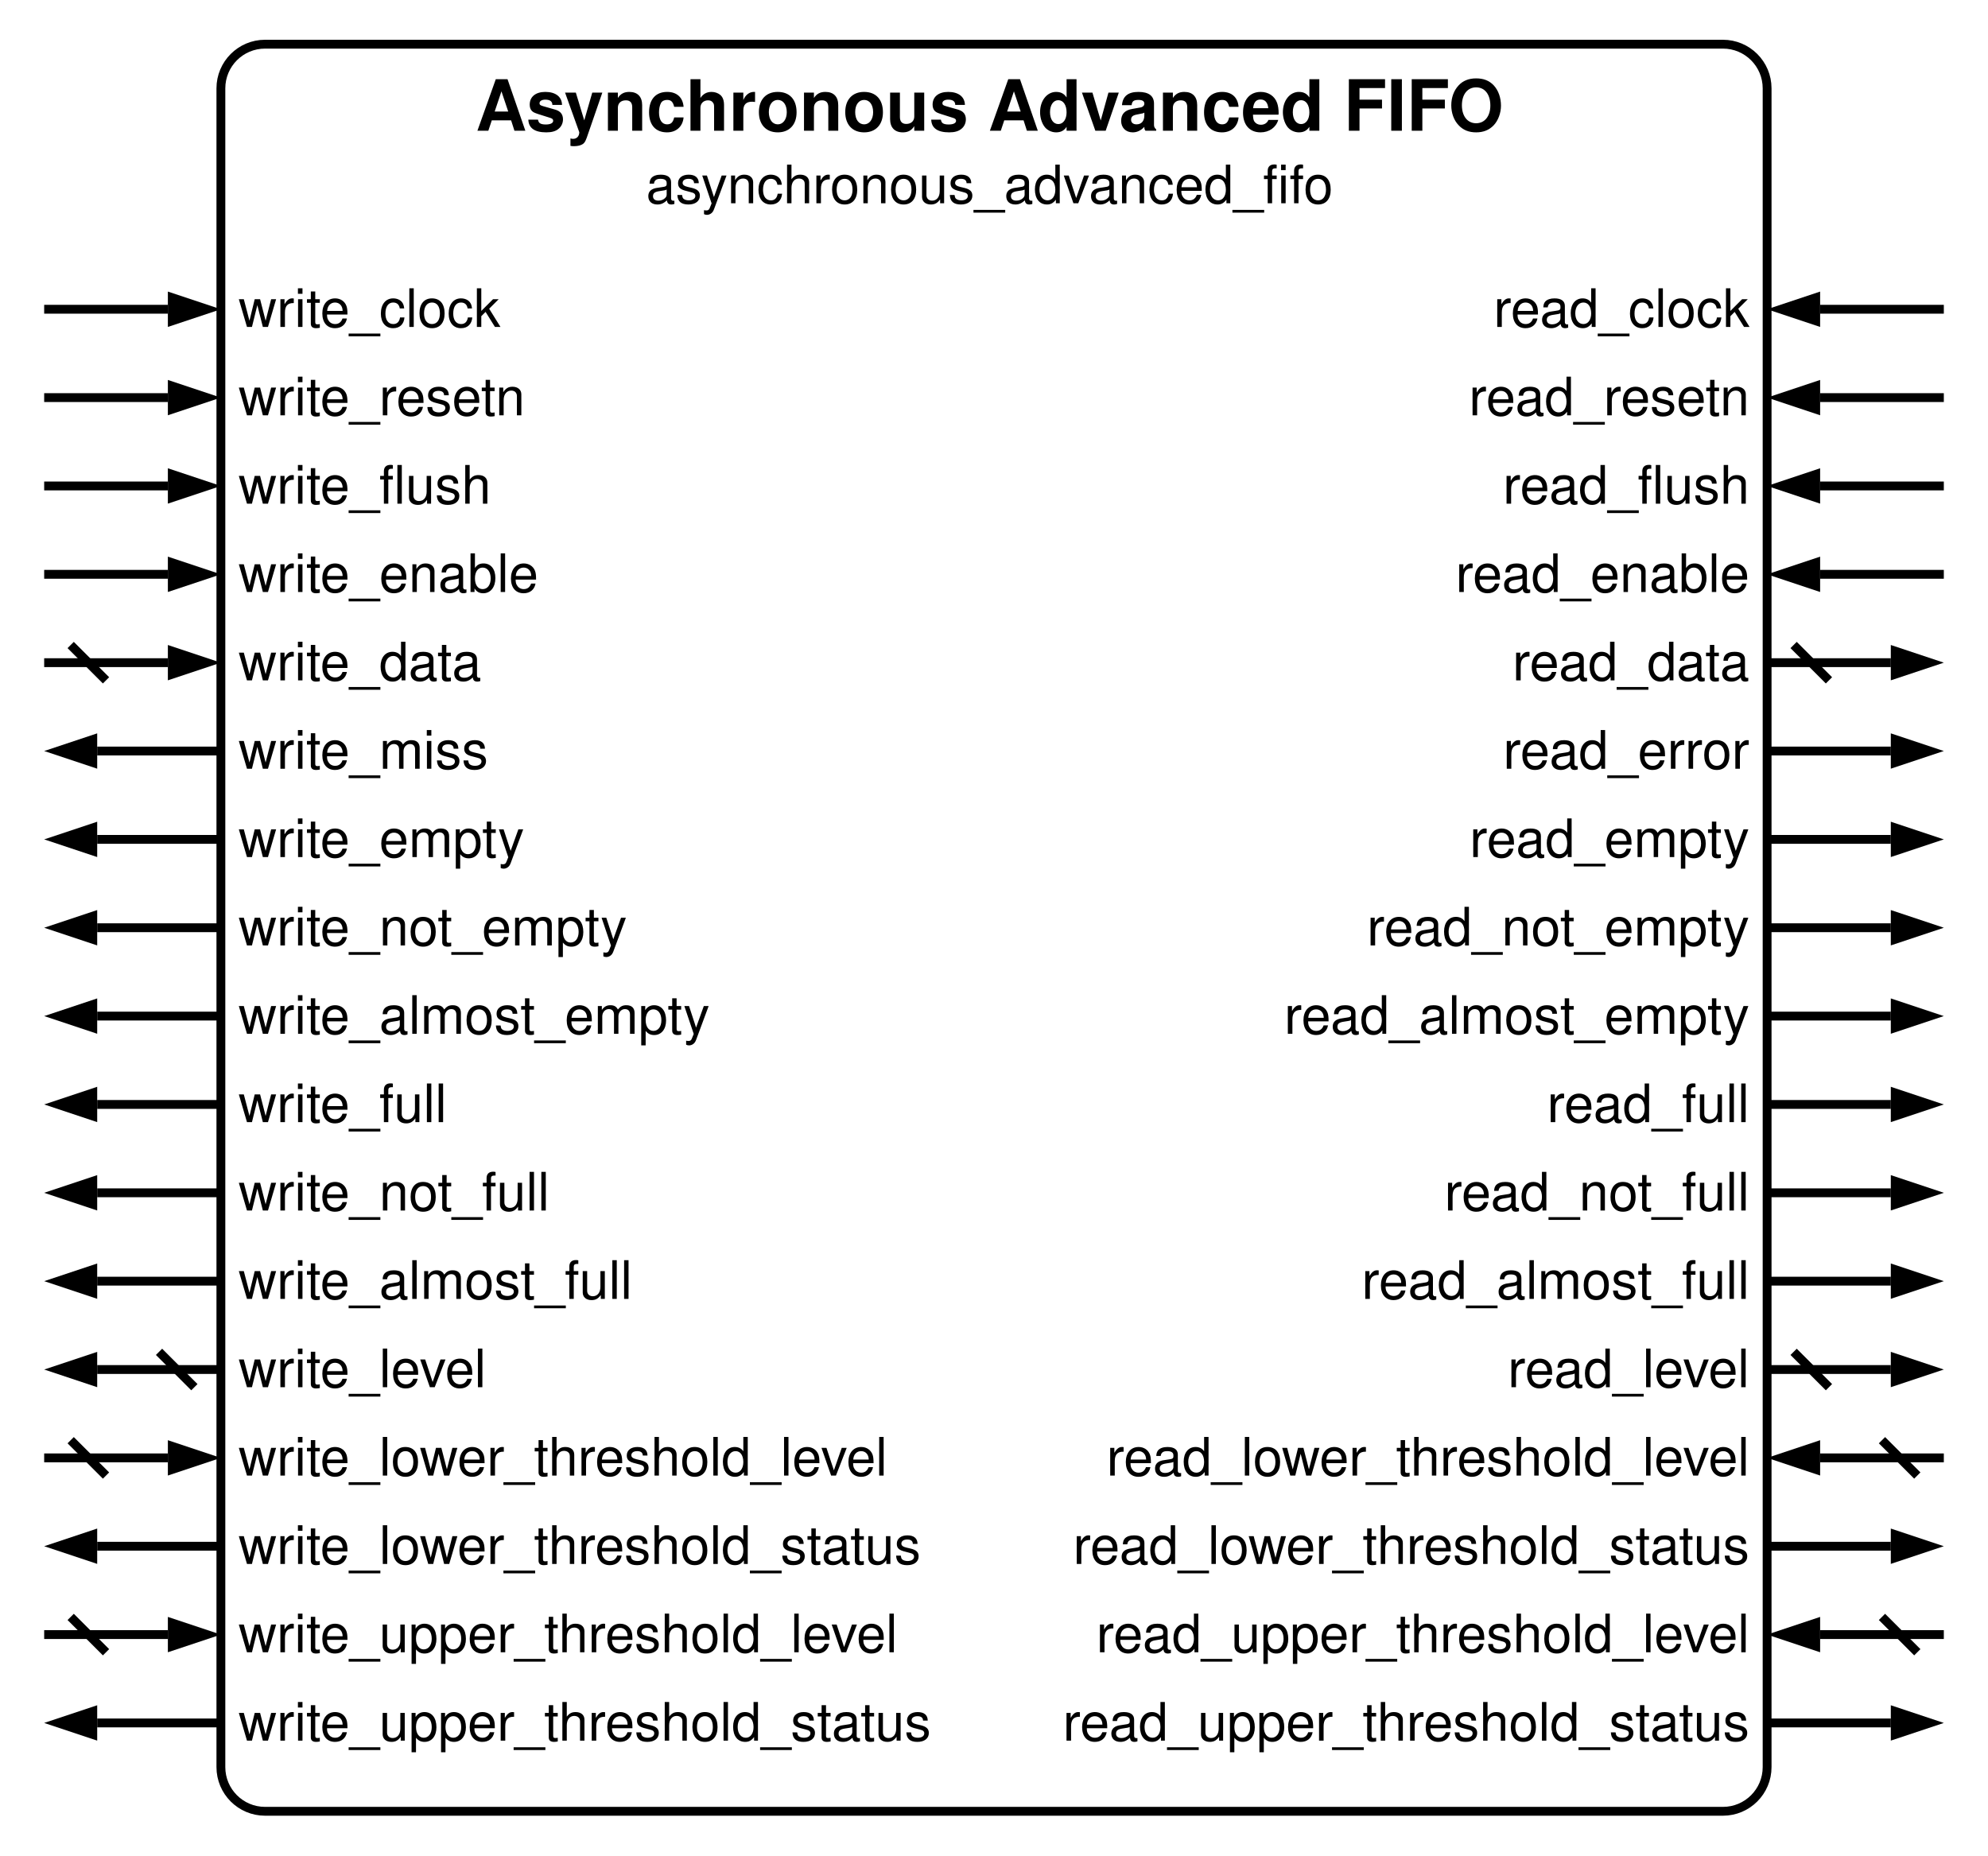
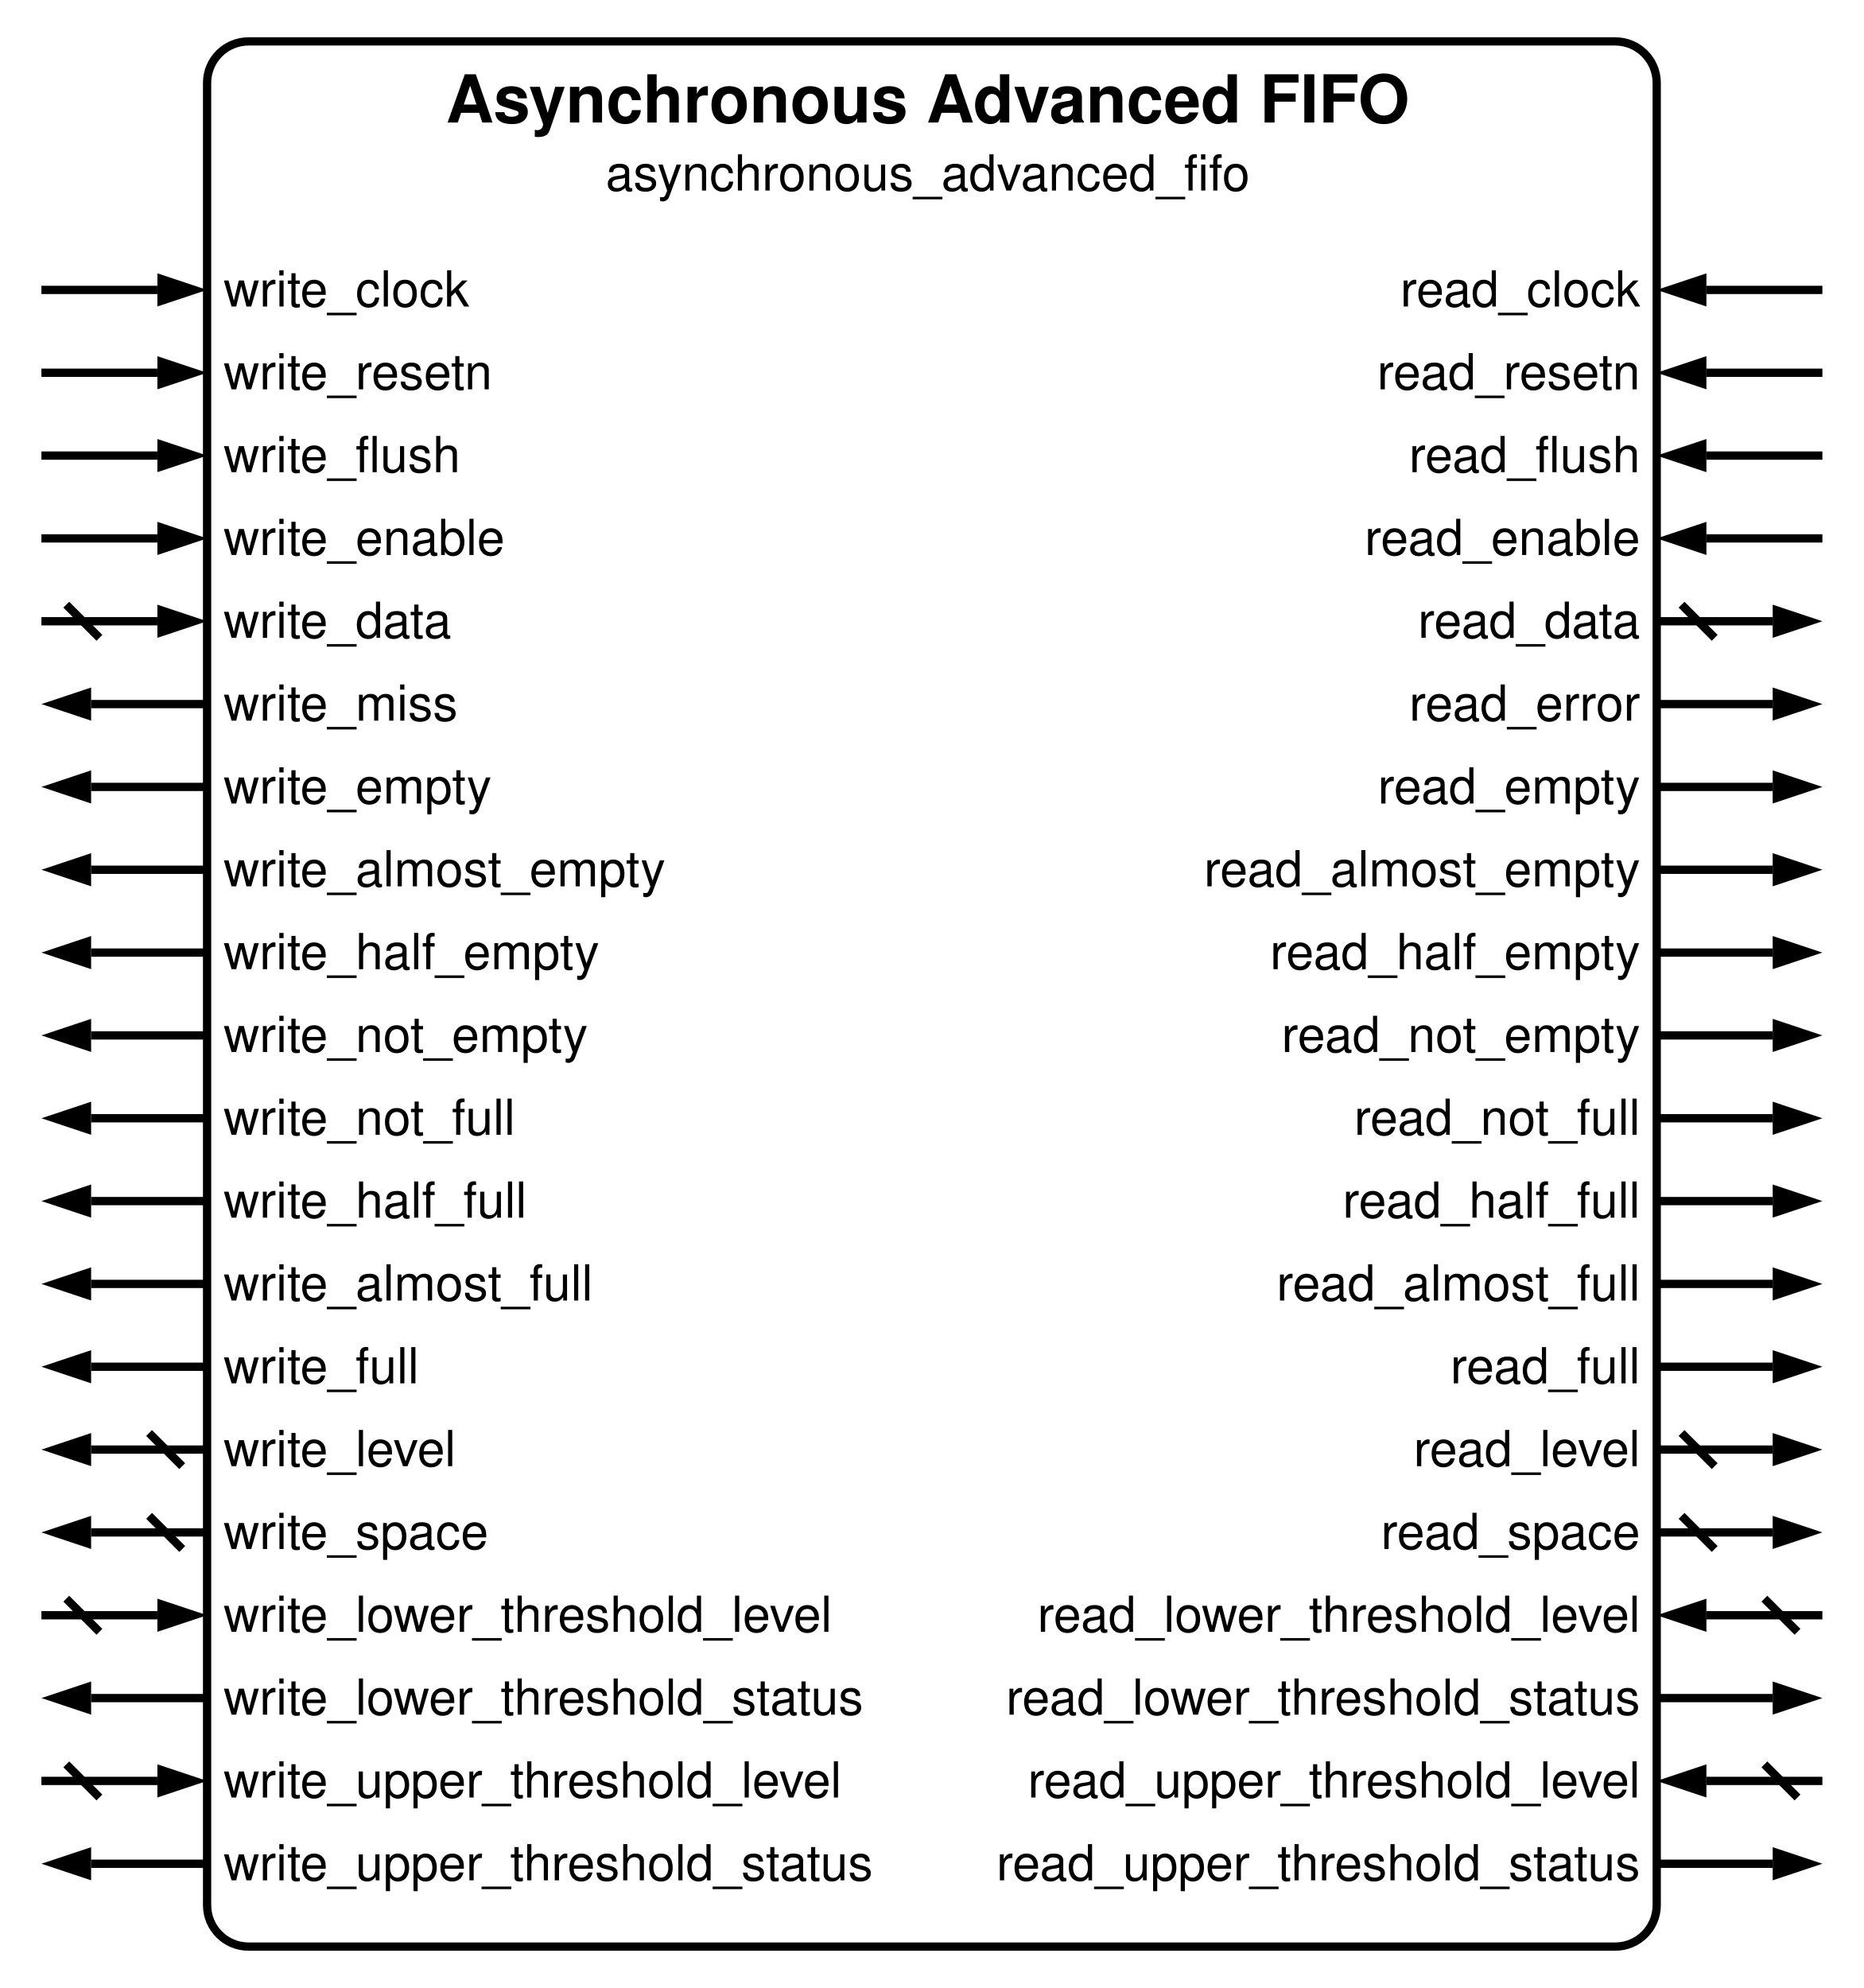
- <svg xmlns="http://www.w3.org/2000/svg" width="450" height="420" viewBox="0 0 225 210">
-   <rect x="25" y="5" width="175" height="200" fill="none" stroke="black" stroke-width="1" rx="5" />
+ <svg xmlns="http://www.w3.org/2000/svg" width="450" height="480" viewBox="0 0 225 240">
+   <rect x="25" y="5" width="175" height="230" fill="none" stroke="black" stroke-width="1" rx="5" />
  <text x="112" y="12" text-anchor="middle" dominant-baseline="middle" font-family="Helvetica" font-size="8" font-weight="bold" fill="black">Asynchronous Advanced FIFO</text>
  <text x="112" y="21" text-anchor="middle" dominant-baseline="middle" font-family="Helvetica" font-size="6" font-weight="regular" fill="black">asynchronous_advanced_fifo</text>
  <text x="27" y="35" text-anchor="start" dominant-baseline="middle" font-family="Helvetica" font-size="6" font-weight="regular" fill="black">write_clock</text>
  <line x1="19" y1="35" x2="5" y2="35" stroke="black" stroke-width="1" />
  <path d="M 25 35 l -6 +2.0 v -4 z" fill="black" />
  <text x="198" y="35" text-anchor="end" dominant-baseline="middle" font-family="Helvetica" font-size="6" font-weight="regular" fill="black">read_clock</text>
  <line x1="206" y1="35" x2="220" y2="35" stroke="black" stroke-width="1" />
  <path d="M 200 35 l +6 +2.0 v -4 z" fill="black" />
  <text x="27" y="45" text-anchor="start" dominant-baseline="middle" font-family="Helvetica" font-size="6" font-weight="regular" fill="black">write_resetn</text>
  <line x1="19" y1="45" x2="5" y2="45" stroke="black" stroke-width="1" />
  <path d="M 25 45 l -6 +2.0 v -4 z" fill="black" />
  <text x="198" y="45" text-anchor="end" dominant-baseline="middle" font-family="Helvetica" font-size="6" font-weight="regular" fill="black">read_resetn</text>
  <line x1="206" y1="45" x2="220" y2="45" stroke="black" stroke-width="1" />
  <path d="M 200 45 l +6 +2.0 v -4 z" fill="black" />
  <text x="27" y="55" text-anchor="start" dominant-baseline="middle" font-family="Helvetica" font-size="6" font-weight="regular" fill="black">write_flush</text>
  <line x1="19" y1="55" x2="5" y2="55" stroke="black" stroke-width="1" />
  <path d="M 25 55 l -6 +2.0 v -4 z" fill="black" />
  <text x="198" y="55" text-anchor="end" dominant-baseline="middle" font-family="Helvetica" font-size="6" font-weight="regular" fill="black">read_flush</text>
  <line x1="206" y1="55" x2="220" y2="55" stroke="black" stroke-width="1" />
  <path d="M 200 55 l +6 +2.0 v -4 z" fill="black" />
  <text x="27" y="65" text-anchor="start" dominant-baseline="middle" font-family="Helvetica" font-size="6" font-weight="regular" fill="black">write_enable</text>
  <line x1="19" y1="65" x2="5" y2="65" stroke="black" stroke-width="1" />
  <path d="M 25 65 l -6 +2.0 v -4 z" fill="black" />
  <text x="198" y="65" text-anchor="end" dominant-baseline="middle" font-family="Helvetica" font-size="6" font-weight="regular" fill="black">read_enable</text>
  <line x1="206" y1="65" x2="220" y2="65" stroke="black" stroke-width="1" />
  <path d="M 200 65 l +6 +2.0 v -4 z" fill="black" />
  <text x="27" y="75" text-anchor="start" dominant-baseline="middle" font-family="Helvetica" font-size="6" font-weight="regular" fill="black">write_data</text>
  <line x1="19" y1="75" x2="5" y2="75" stroke="black" stroke-width="1" />
  <path d="M 25 75 l -6 +2.0 v -4 z" fill="black" />
  <line x1="8" y1="73" x2="12" y2="77" stroke="black" stroke-width="1" />
  <text x="198" y="75" text-anchor="end" dominant-baseline="middle" font-family="Helvetica" font-size="6" font-weight="regular" fill="black">read_data</text>
  <line x1="200" y1="75" x2="214" y2="75" stroke="black" stroke-width="1" />
  <path d="M 220 75 l -6 +2.0 v -4 z" fill="black" />
  <line x1="203" y1="73" x2="207" y2="77" stroke="black" stroke-width="1" />
  <text x="27" y="85" text-anchor="start" dominant-baseline="middle" font-family="Helvetica" font-size="6" font-weight="regular" fill="black">write_miss</text>
  <line x1="25" y1="85" x2="11" y2="85" stroke="black" stroke-width="1" />
  <path d="M 5 85 l +6 +2.0 v -4 z" fill="black" />
  <text x="198" y="85" text-anchor="end" dominant-baseline="middle" font-family="Helvetica" font-size="6" font-weight="regular" fill="black">read_error</text>
  <line x1="200" y1="85" x2="214" y2="85" stroke="black" stroke-width="1" />
  <path d="M 220 85 l -6 +2.0 v -4 z" fill="black" />
  <text x="27" y="95" text-anchor="start" dominant-baseline="middle" font-family="Helvetica" font-size="6" font-weight="regular" fill="black">write_empty</text>
  <line x1="25" y1="95" x2="11" y2="95" stroke="black" stroke-width="1" />
  <path d="M 5 95 l +6 +2.0 v -4 z" fill="black" />
  <text x="198" y="95" text-anchor="end" dominant-baseline="middle" font-family="Helvetica" font-size="6" font-weight="regular" fill="black">read_empty</text>
  <line x1="200" y1="95" x2="214" y2="95" stroke="black" stroke-width="1" />
  <path d="M 220 95 l -6 +2.0 v -4 z" fill="black" />
-   <text x="27" y="105" text-anchor="start" dominant-baseline="middle" font-family="Helvetica" font-size="6" font-weight="regular" fill="black">write_not_empty</text>
+   <text x="27" y="105" text-anchor="start" dominant-baseline="middle" font-family="Helvetica" font-size="6" font-weight="regular" fill="black">write_almost_empty</text>
  <line x1="25" y1="105" x2="11" y2="105" stroke="black" stroke-width="1" />
  <path d="M 5 105 l +6 +2.0 v -4 z" fill="black" />
-   <text x="198" y="105" text-anchor="end" dominant-baseline="middle" font-family="Helvetica" font-size="6" font-weight="regular" fill="black">read_not_empty</text>
+   <text x="198" y="105" text-anchor="end" dominant-baseline="middle" font-family="Helvetica" font-size="6" font-weight="regular" fill="black">read_almost_empty</text>
  <line x1="200" y1="105" x2="214" y2="105" stroke="black" stroke-width="1" />
  <path d="M 220 105 l -6 +2.0 v -4 z" fill="black" />
-   <text x="27" y="115" text-anchor="start" dominant-baseline="middle" font-family="Helvetica" font-size="6" font-weight="regular" fill="black">write_almost_empty</text>
+   <text x="27" y="115" text-anchor="start" dominant-baseline="middle" font-family="Helvetica" font-size="6" font-weight="regular" fill="black">write_half_empty</text>
  <line x1="25" y1="115" x2="11" y2="115" stroke="black" stroke-width="1" />
  <path d="M 5 115 l +6 +2.0 v -4 z" fill="black" />
-   <text x="198" y="115" text-anchor="end" dominant-baseline="middle" font-family="Helvetica" font-size="6" font-weight="regular" fill="black">read_almost_empty</text>
+   <text x="198" y="115" text-anchor="end" dominant-baseline="middle" font-family="Helvetica" font-size="6" font-weight="regular" fill="black">read_half_empty</text>
  <line x1="200" y1="115" x2="214" y2="115" stroke="black" stroke-width="1" />
  <path d="M 220 115 l -6 +2.0 v -4 z" fill="black" />
-   <text x="27" y="125" text-anchor="start" dominant-baseline="middle" font-family="Helvetica" font-size="6" font-weight="regular" fill="black">write_full</text>
+   <text x="27" y="125" text-anchor="start" dominant-baseline="middle" font-family="Helvetica" font-size="6" font-weight="regular" fill="black">write_not_empty</text>
  <line x1="25" y1="125" x2="11" y2="125" stroke="black" stroke-width="1" />
  <path d="M 5 125 l +6 +2.0 v -4 z" fill="black" />
-   <text x="198" y="125" text-anchor="end" dominant-baseline="middle" font-family="Helvetica" font-size="6" font-weight="regular" fill="black">read_full</text>
+   <text x="198" y="125" text-anchor="end" dominant-baseline="middle" font-family="Helvetica" font-size="6" font-weight="regular" fill="black">read_not_empty</text>
  <line x1="200" y1="125" x2="214" y2="125" stroke="black" stroke-width="1" />
  <path d="M 220 125 l -6 +2.0 v -4 z" fill="black" />
  <text x="27" y="135" text-anchor="start" dominant-baseline="middle" font-family="Helvetica" font-size="6" font-weight="regular" fill="black">write_not_full</text>
  <line x1="25" y1="135" x2="11" y2="135" stroke="black" stroke-width="1" />
  <path d="M 5 135 l +6 +2.0 v -4 z" fill="black" />
  <text x="198" y="135" text-anchor="end" dominant-baseline="middle" font-family="Helvetica" font-size="6" font-weight="regular" fill="black">read_not_full</text>
  <line x1="200" y1="135" x2="214" y2="135" stroke="black" stroke-width="1" />
  <path d="M 220 135 l -6 +2.0 v -4 z" fill="black" />
-   <text x="27" y="145" text-anchor="start" dominant-baseline="middle" font-family="Helvetica" font-size="6" font-weight="regular" fill="black">write_almost_full</text>
+   <text x="27" y="145" text-anchor="start" dominant-baseline="middle" font-family="Helvetica" font-size="6" font-weight="regular" fill="black">write_half_full</text>
  <line x1="25" y1="145" x2="11" y2="145" stroke="black" stroke-width="1" />
  <path d="M 5 145 l +6 +2.0 v -4 z" fill="black" />
-   <text x="198" y="145" text-anchor="end" dominant-baseline="middle" font-family="Helvetica" font-size="6" font-weight="regular" fill="black">read_almost_full</text>
+   <text x="198" y="145" text-anchor="end" dominant-baseline="middle" font-family="Helvetica" font-size="6" font-weight="regular" fill="black">read_half_full</text>
  <line x1="200" y1="145" x2="214" y2="145" stroke="black" stroke-width="1" />
  <path d="M 220 145 l -6 +2.0 v -4 z" fill="black" />
-   <text x="27" y="155" text-anchor="start" dominant-baseline="middle" font-family="Helvetica" font-size="6" font-weight="regular" fill="black">write_level</text>
+   <text x="27" y="155" text-anchor="start" dominant-baseline="middle" font-family="Helvetica" font-size="6" font-weight="regular" fill="black">write_almost_full</text>
  <line x1="25" y1="155" x2="11" y2="155" stroke="black" stroke-width="1" />
  <path d="M 5 155 l +6 +2.0 v -4 z" fill="black" />
-   <line x1="18" y1="153" x2="22" y2="157" stroke="black" stroke-width="1" />
-   <text x="198" y="155" text-anchor="end" dominant-baseline="middle" font-family="Helvetica" font-size="6" font-weight="regular" fill="black">read_level</text>
+   <text x="198" y="155" text-anchor="end" dominant-baseline="middle" font-family="Helvetica" font-size="6" font-weight="regular" fill="black">read_almost_full</text>
  <line x1="200" y1="155" x2="214" y2="155" stroke="black" stroke-width="1" />
  <path d="M 220 155 l -6 +2.0 v -4 z" fill="black" />
-   <line x1="203" y1="153" x2="207" y2="157" stroke="black" stroke-width="1" />
-   <text x="27" y="165" text-anchor="start" dominant-baseline="middle" font-family="Helvetica" font-size="6" font-weight="regular" fill="black">write_lower_threshold_level</text>
-   <line x1="19" y1="165" x2="5" y2="165" stroke="black" stroke-width="1" />
-   <path d="M 25 165 l -6 +2.0 v -4 z" fill="black" />
-   <line x1="8" y1="163" x2="12" y2="167" stroke="black" stroke-width="1" />
-   <text x="198" y="165" text-anchor="end" dominant-baseline="middle" font-family="Helvetica" font-size="6" font-weight="regular" fill="black">read_lower_threshold_level</text>
-   <line x1="206" y1="165" x2="220" y2="165" stroke="black" stroke-width="1" />
-   <path d="M 200 165 l +6 +2.0 v -4 z" fill="black" />
-   <line x1="213" y1="163" x2="217" y2="167" stroke="black" stroke-width="1" />
-   <text x="27" y="175" text-anchor="start" dominant-baseline="middle" font-family="Helvetica" font-size="6" font-weight="regular" fill="black">write_lower_threshold_status</text>
+   <text x="27" y="165" text-anchor="start" dominant-baseline="middle" font-family="Helvetica" font-size="6" font-weight="regular" fill="black">write_full</text>
+   <line x1="25" y1="165" x2="11" y2="165" stroke="black" stroke-width="1" />
+   <path d="M 5 165 l +6 +2.0 v -4 z" fill="black" />
+   <text x="198" y="165" text-anchor="end" dominant-baseline="middle" font-family="Helvetica" font-size="6" font-weight="regular" fill="black">read_full</text>
+   <line x1="200" y1="165" x2="214" y2="165" stroke="black" stroke-width="1" />
+   <path d="M 220 165 l -6 +2.0 v -4 z" fill="black" />
+   <text x="27" y="175" text-anchor="start" dominant-baseline="middle" font-family="Helvetica" font-size="6" font-weight="regular" fill="black">write_level</text>
  <line x1="25" y1="175" x2="11" y2="175" stroke="black" stroke-width="1" />
  <path d="M 5 175 l +6 +2.0 v -4 z" fill="black" />
-   <text x="198" y="175" text-anchor="end" dominant-baseline="middle" font-family="Helvetica" font-size="6" font-weight="regular" fill="black">read_lower_threshold_status</text>
+   <line x1="18" y1="173" x2="22" y2="177" stroke="black" stroke-width="1" />
+   <text x="198" y="175" text-anchor="end" dominant-baseline="middle" font-family="Helvetica" font-size="6" font-weight="regular" fill="black">read_level</text>
  <line x1="200" y1="175" x2="214" y2="175" stroke="black" stroke-width="1" />
  <path d="M 220 175 l -6 +2.0 v -4 z" fill="black" />
-   <text x="27" y="185" text-anchor="start" dominant-baseline="middle" font-family="Helvetica" font-size="6" font-weight="regular" fill="black">write_upper_threshold_level</text>
-   <line x1="19" y1="185" x2="5" y2="185" stroke="black" stroke-width="1" />
-   <path d="M 25 185 l -6 +2.0 v -4 z" fill="black" />
-   <line x1="8" y1="183" x2="12" y2="187" stroke="black" stroke-width="1" />
-   <text x="198" y="185" text-anchor="end" dominant-baseline="middle" font-family="Helvetica" font-size="6" font-weight="regular" fill="black">read_upper_threshold_level</text>
-   <line x1="206" y1="185" x2="220" y2="185" stroke="black" stroke-width="1" />
-   <path d="M 200 185 l +6 +2.0 v -4 z" fill="black" />
-   <line x1="213" y1="183" x2="217" y2="187" stroke="black" stroke-width="1" />
-   <text x="27" y="195" text-anchor="start" dominant-baseline="middle" font-family="Helvetica" font-size="6" font-weight="regular" fill="black">write_upper_threshold_status</text>
-   <line x1="25" y1="195" x2="11" y2="195" stroke="black" stroke-width="1" />
-   <path d="M 5 195 l +6 +2.0 v -4 z" fill="black" />
-   <text x="198" y="195" text-anchor="end" dominant-baseline="middle" font-family="Helvetica" font-size="6" font-weight="regular" fill="black">read_upper_threshold_status</text>
-   <line x1="200" y1="195" x2="214" y2="195" stroke="black" stroke-width="1" />
-   <path d="M 220 195 l -6 +2.0 v -4 z" fill="black" />
+   <line x1="203" y1="173" x2="207" y2="177" stroke="black" stroke-width="1" />
+   <text x="27" y="185" text-anchor="start" dominant-baseline="middle" font-family="Helvetica" font-size="6" font-weight="regular" fill="black">write_space</text>
+   <line x1="25" y1="185" x2="11" y2="185" stroke="black" stroke-width="1" />
+   <path d="M 5 185 l +6 +2.0 v -4 z" fill="black" />
+   <line x1="18" y1="183" x2="22" y2="187" stroke="black" stroke-width="1" />
+   <text x="198" y="185" text-anchor="end" dominant-baseline="middle" font-family="Helvetica" font-size="6" font-weight="regular" fill="black">read_space</text>
+   <line x1="200" y1="185" x2="214" y2="185" stroke="black" stroke-width="1" />
+   <path d="M 220 185 l -6 +2.0 v -4 z" fill="black" />
+   <line x1="203" y1="183" x2="207" y2="187" stroke="black" stroke-width="1" />
+   <text x="27" y="195" text-anchor="start" dominant-baseline="middle" font-family="Helvetica" font-size="6" font-weight="regular" fill="black">write_lower_threshold_level</text>
+   <line x1="19" y1="195" x2="5" y2="195" stroke="black" stroke-width="1" />
+   <path d="M 25 195 l -6 +2.0 v -4 z" fill="black" />
+   <line x1="8" y1="193" x2="12" y2="197" stroke="black" stroke-width="1" />
+   <text x="198" y="195" text-anchor="end" dominant-baseline="middle" font-family="Helvetica" font-size="6" font-weight="regular" fill="black">read_lower_threshold_level</text>
+   <line x1="206" y1="195" x2="220" y2="195" stroke="black" stroke-width="1" />
+   <path d="M 200 195 l +6 +2.0 v -4 z" fill="black" />
+   <line x1="213" y1="193" x2="217" y2="197" stroke="black" stroke-width="1" />
+   <text x="27" y="205" text-anchor="start" dominant-baseline="middle" font-family="Helvetica" font-size="6" font-weight="regular" fill="black">write_lower_threshold_status</text>
+   <line x1="25" y1="205" x2="11" y2="205" stroke="black" stroke-width="1" />
+   <path d="M 5 205 l +6 +2.0 v -4 z" fill="black" />
+   <text x="198" y="205" text-anchor="end" dominant-baseline="middle" font-family="Helvetica" font-size="6" font-weight="regular" fill="black">read_lower_threshold_status</text>
+   <line x1="200" y1="205" x2="214" y2="205" stroke="black" stroke-width="1" />
+   <path d="M 220 205 l -6 +2.0 v -4 z" fill="black" />
+   <text x="27" y="215" text-anchor="start" dominant-baseline="middle" font-family="Helvetica" font-size="6" font-weight="regular" fill="black">write_upper_threshold_level</text>
+   <line x1="19" y1="215" x2="5" y2="215" stroke="black" stroke-width="1" />
+   <path d="M 25 215 l -6 +2.0 v -4 z" fill="black" />
+   <line x1="8" y1="213" x2="12" y2="217" stroke="black" stroke-width="1" />
+   <text x="198" y="215" text-anchor="end" dominant-baseline="middle" font-family="Helvetica" font-size="6" font-weight="regular" fill="black">read_upper_threshold_level</text>
+   <line x1="206" y1="215" x2="220" y2="215" stroke="black" stroke-width="1" />
+   <path d="M 200 215 l +6 +2.0 v -4 z" fill="black" />
+   <line x1="213" y1="213" x2="217" y2="217" stroke="black" stroke-width="1" />
+   <text x="27" y="225" text-anchor="start" dominant-baseline="middle" font-family="Helvetica" font-size="6" font-weight="regular" fill="black">write_upper_threshold_status</text>
+   <line x1="25" y1="225" x2="11" y2="225" stroke="black" stroke-width="1" />
+   <path d="M 5 225 l +6 +2.0 v -4 z" fill="black" />
+   <text x="198" y="225" text-anchor="end" dominant-baseline="middle" font-family="Helvetica" font-size="6" font-weight="regular" fill="black">read_upper_threshold_status</text>
+   <line x1="200" y1="225" x2="214" y2="225" stroke="black" stroke-width="1" />
+   <path d="M 220 225 l -6 +2.0 v -4 z" fill="black" />
  <style>
      @media (prefers-color-scheme: dark) {
        :root {
          filter: invert(100%) hue-rotate(180deg);
        }
      }
    </style>
</svg>
